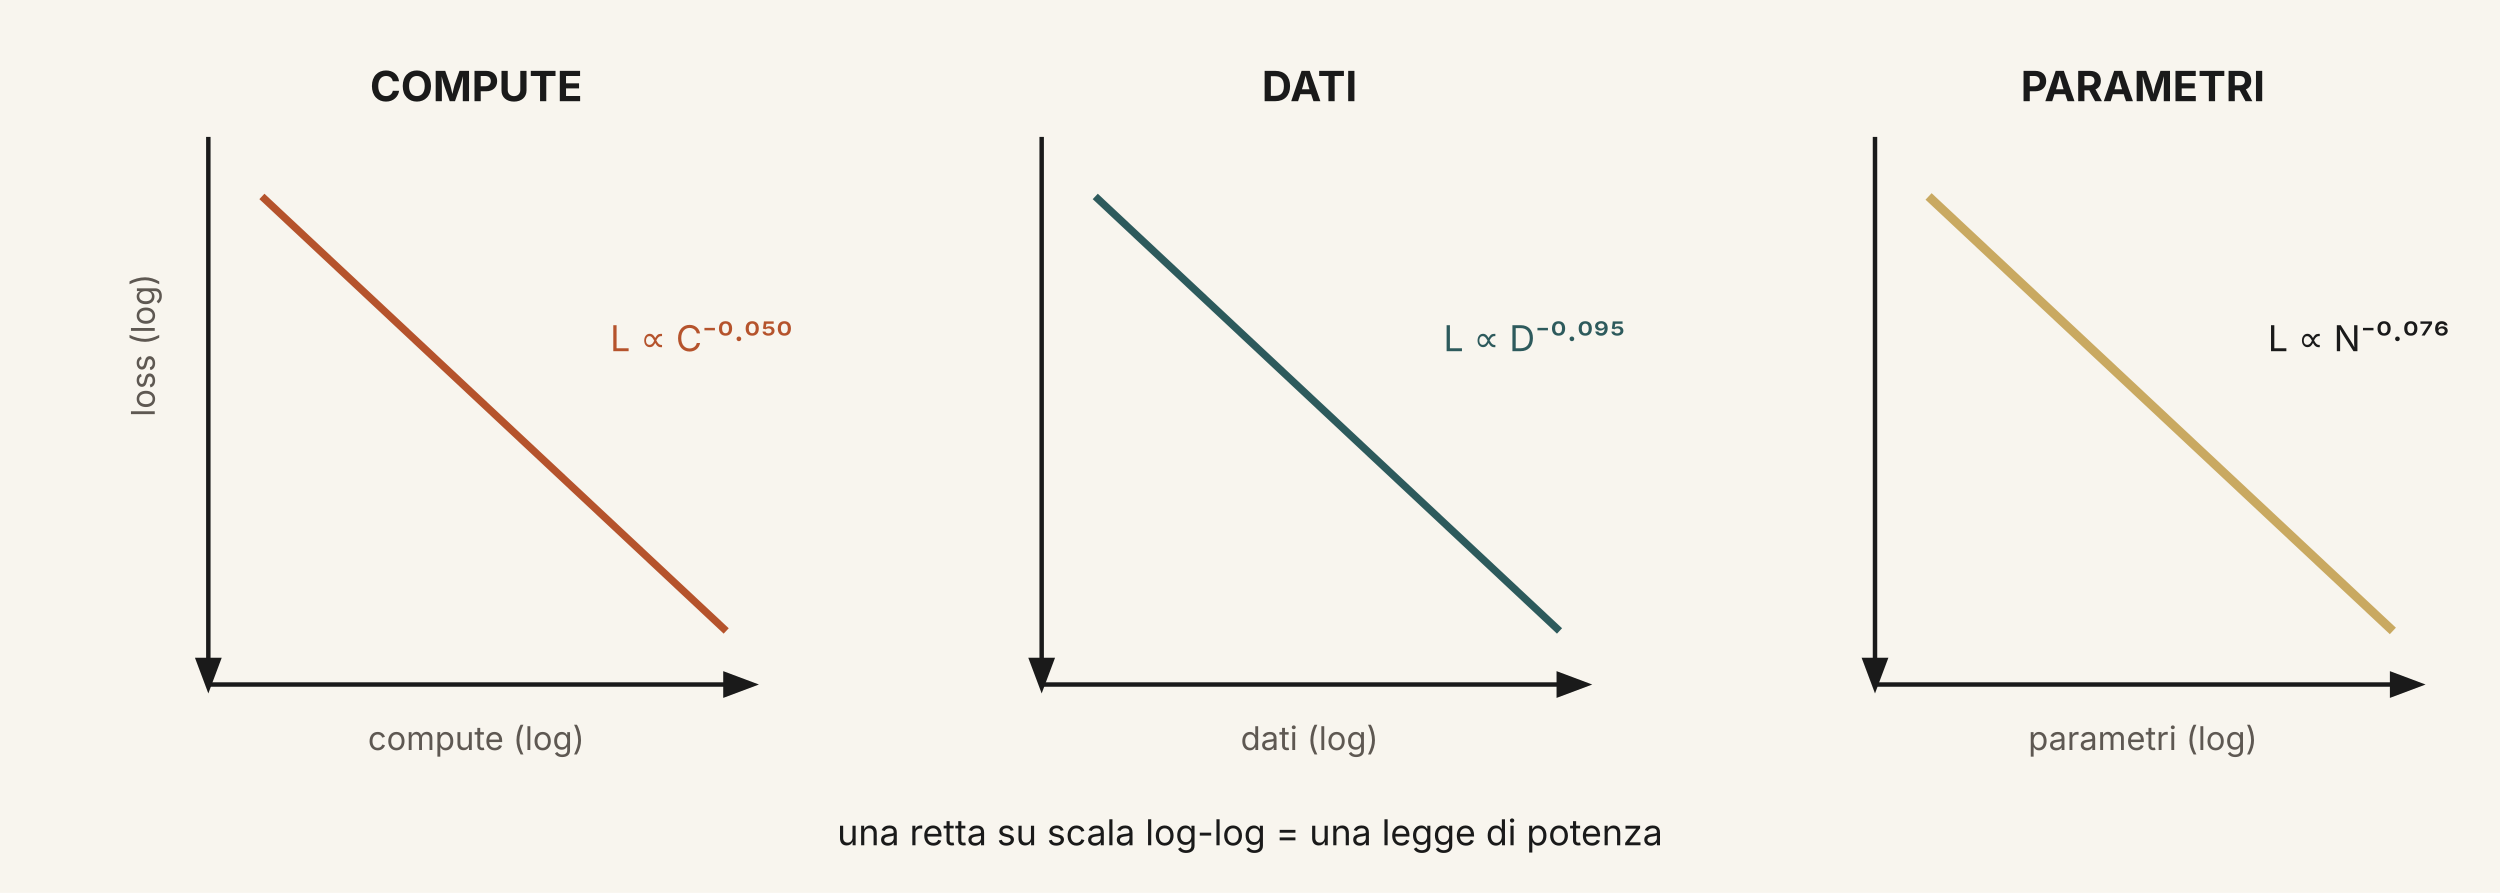
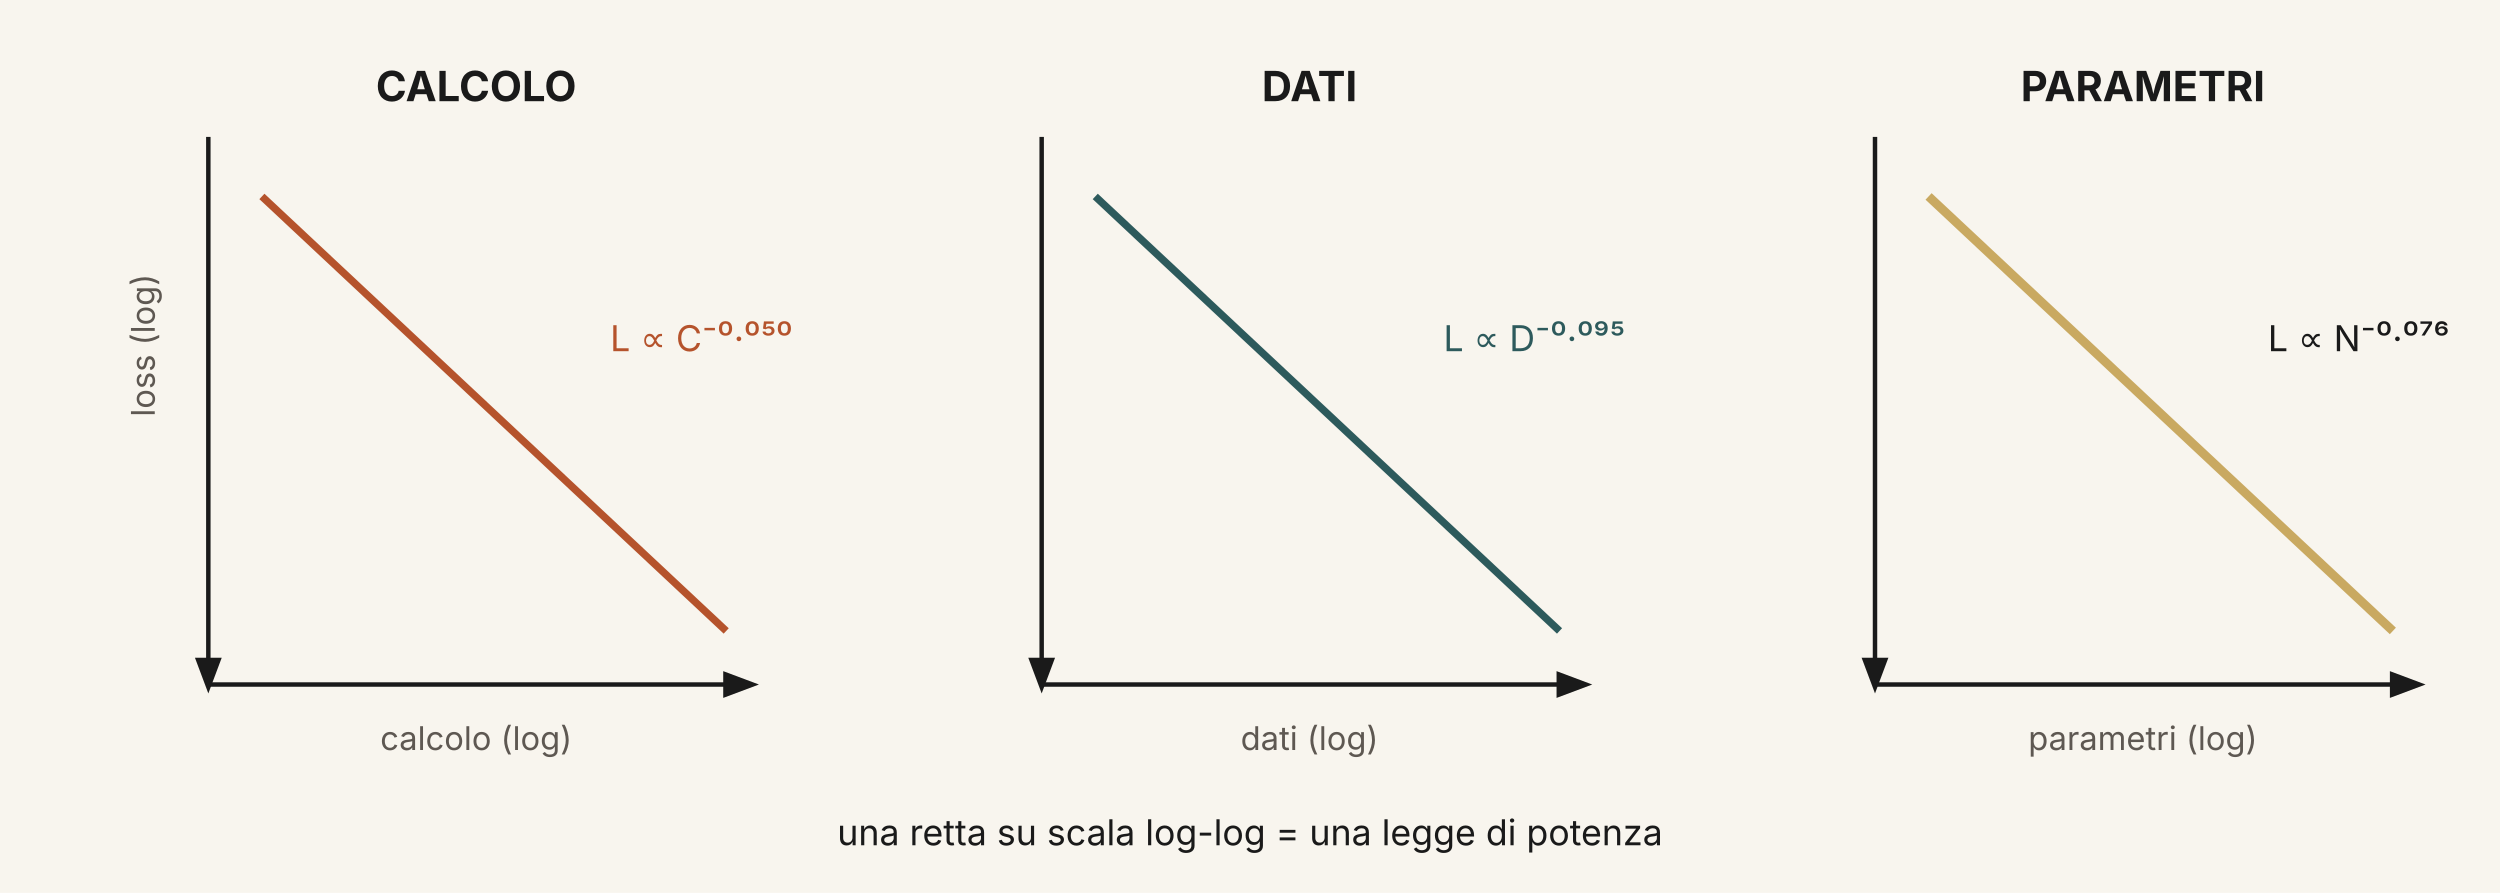
- <svg xmlns="http://www.w3.org/2000/svg" viewBox="0 0 840 300" width="100%" role="img" aria-label="Tre grafici in scala logaritmica: la loss cala come retta discendente rispetto a compute, dati e parametri, con esponenti 0.050, 0.095 e 0.076">
+ <svg xmlns="http://www.w3.org/2000/svg" viewBox="0 0 840 300" width="100%" role="img" aria-label="Tre grafici in scala logaritmica: la loss cala come retta discendente rispetto a calcolo, dati e parametri, con esponenti 0,050, 0,095 e 0,076">
  <defs>
    <marker id="ah151" markerWidth="9" markerHeight="9" refX="6" refY="3" orient="auto" markerUnits="strokeWidth">
      <path d="M0,0 L8,3 L0,6 Z" fill="#1A1A1A" />
    </marker>
  </defs>
  <rect x="0" y="0" width="840" height="300" fill="#F8F5EE" />
-   <text x="160" y="34" text-anchor="middle" font-family="Inter, system-ui, sans-serif" font-size="14" font-weight="bold" fill="#1A1A1A">COMPUTE</text>
+   <text x="160" y="34" text-anchor="middle" font-family="Inter, system-ui, sans-serif" font-size="14" font-weight="bold" fill="#1A1A1A">CALCOLO</text>
  <line x1="70" y1="46" x2="70" y2="230" stroke="#1A1A1A" stroke-width="1.5" marker-end="url(#ah151)" />
  <line x1="70" y1="230" x2="252" y2="230" stroke="#1A1A1A" stroke-width="1.5" marker-end="url(#ah151)" />
  <line x1="88" y1="66" x2="244" y2="212" stroke="#B5532C" stroke-width="2.5" />
  <text x="205" y="118" font-family="Inter, system-ui, sans-serif" font-size="12" fill="#B5532C">L ∝ C⁻⁰·⁰⁵⁰</text>
  <text x="52" y="140" font-family="Inter, system-ui, sans-serif" font-size="11" fill="#5E5852" transform="rotate(-90 52 140)">loss (log)</text>
-   <text x="160" y="252" text-anchor="middle" font-family="Inter, system-ui, sans-serif" font-size="11" fill="#5E5852">compute (log)</text>
+   <text x="160" y="252" text-anchor="middle" font-family="Inter, system-ui, sans-serif" font-size="11" fill="#5E5852">calcolo (log)</text>
  <text x="440" y="34" text-anchor="middle" font-family="Inter, system-ui, sans-serif" font-size="14" font-weight="bold" fill="#1A1A1A">DATI</text>
  <line x1="350" y1="46" x2="350" y2="230" stroke="#1A1A1A" stroke-width="1.5" marker-end="url(#ah151)" />
  <line x1="350" y1="230" x2="532" y2="230" stroke="#1A1A1A" stroke-width="1.5" marker-end="url(#ah151)" />
  <line x1="368" y1="66" x2="524" y2="212" stroke="#2D5A5C" stroke-width="2.5" />
  <text x="485" y="118" font-family="Inter, system-ui, sans-serif" font-size="12" fill="#2D5A5C">L ∝ D⁻⁰·⁰⁹⁵</text>
  <text x="440" y="252" text-anchor="middle" font-family="Inter, system-ui, sans-serif" font-size="11" fill="#5E5852">dati (log)</text>
  <text x="720" y="34" text-anchor="middle" font-family="Inter, system-ui, sans-serif" font-size="14" font-weight="bold" fill="#1A1A1A">PARAMETRI</text>
  <line x1="630" y1="46" x2="630" y2="230" stroke="#1A1A1A" stroke-width="1.5" marker-end="url(#ah151)" />
  <line x1="630" y1="230" x2="812" y2="230" stroke="#1A1A1A" stroke-width="1.5" marker-end="url(#ah151)" />
  <line x1="648" y1="66" x2="804" y2="212" stroke="#C9A961" stroke-width="3" />
  <text x="762" y="118" font-family="Inter, system-ui, sans-serif" font-size="12" fill="#1A1A1A">L ∝ N⁻⁰·⁰⁷⁶</text>
  <text x="720" y="252" text-anchor="middle" font-family="Inter, system-ui, sans-serif" font-size="11" fill="#5E5852">parametri (log)</text>
  <text x="420" y="284" text-anchor="middle" font-family="Inter, system-ui, sans-serif" font-size="12" fill="#1A1A1A">una retta su scala log-log = una legge di potenza</text>
</svg>
